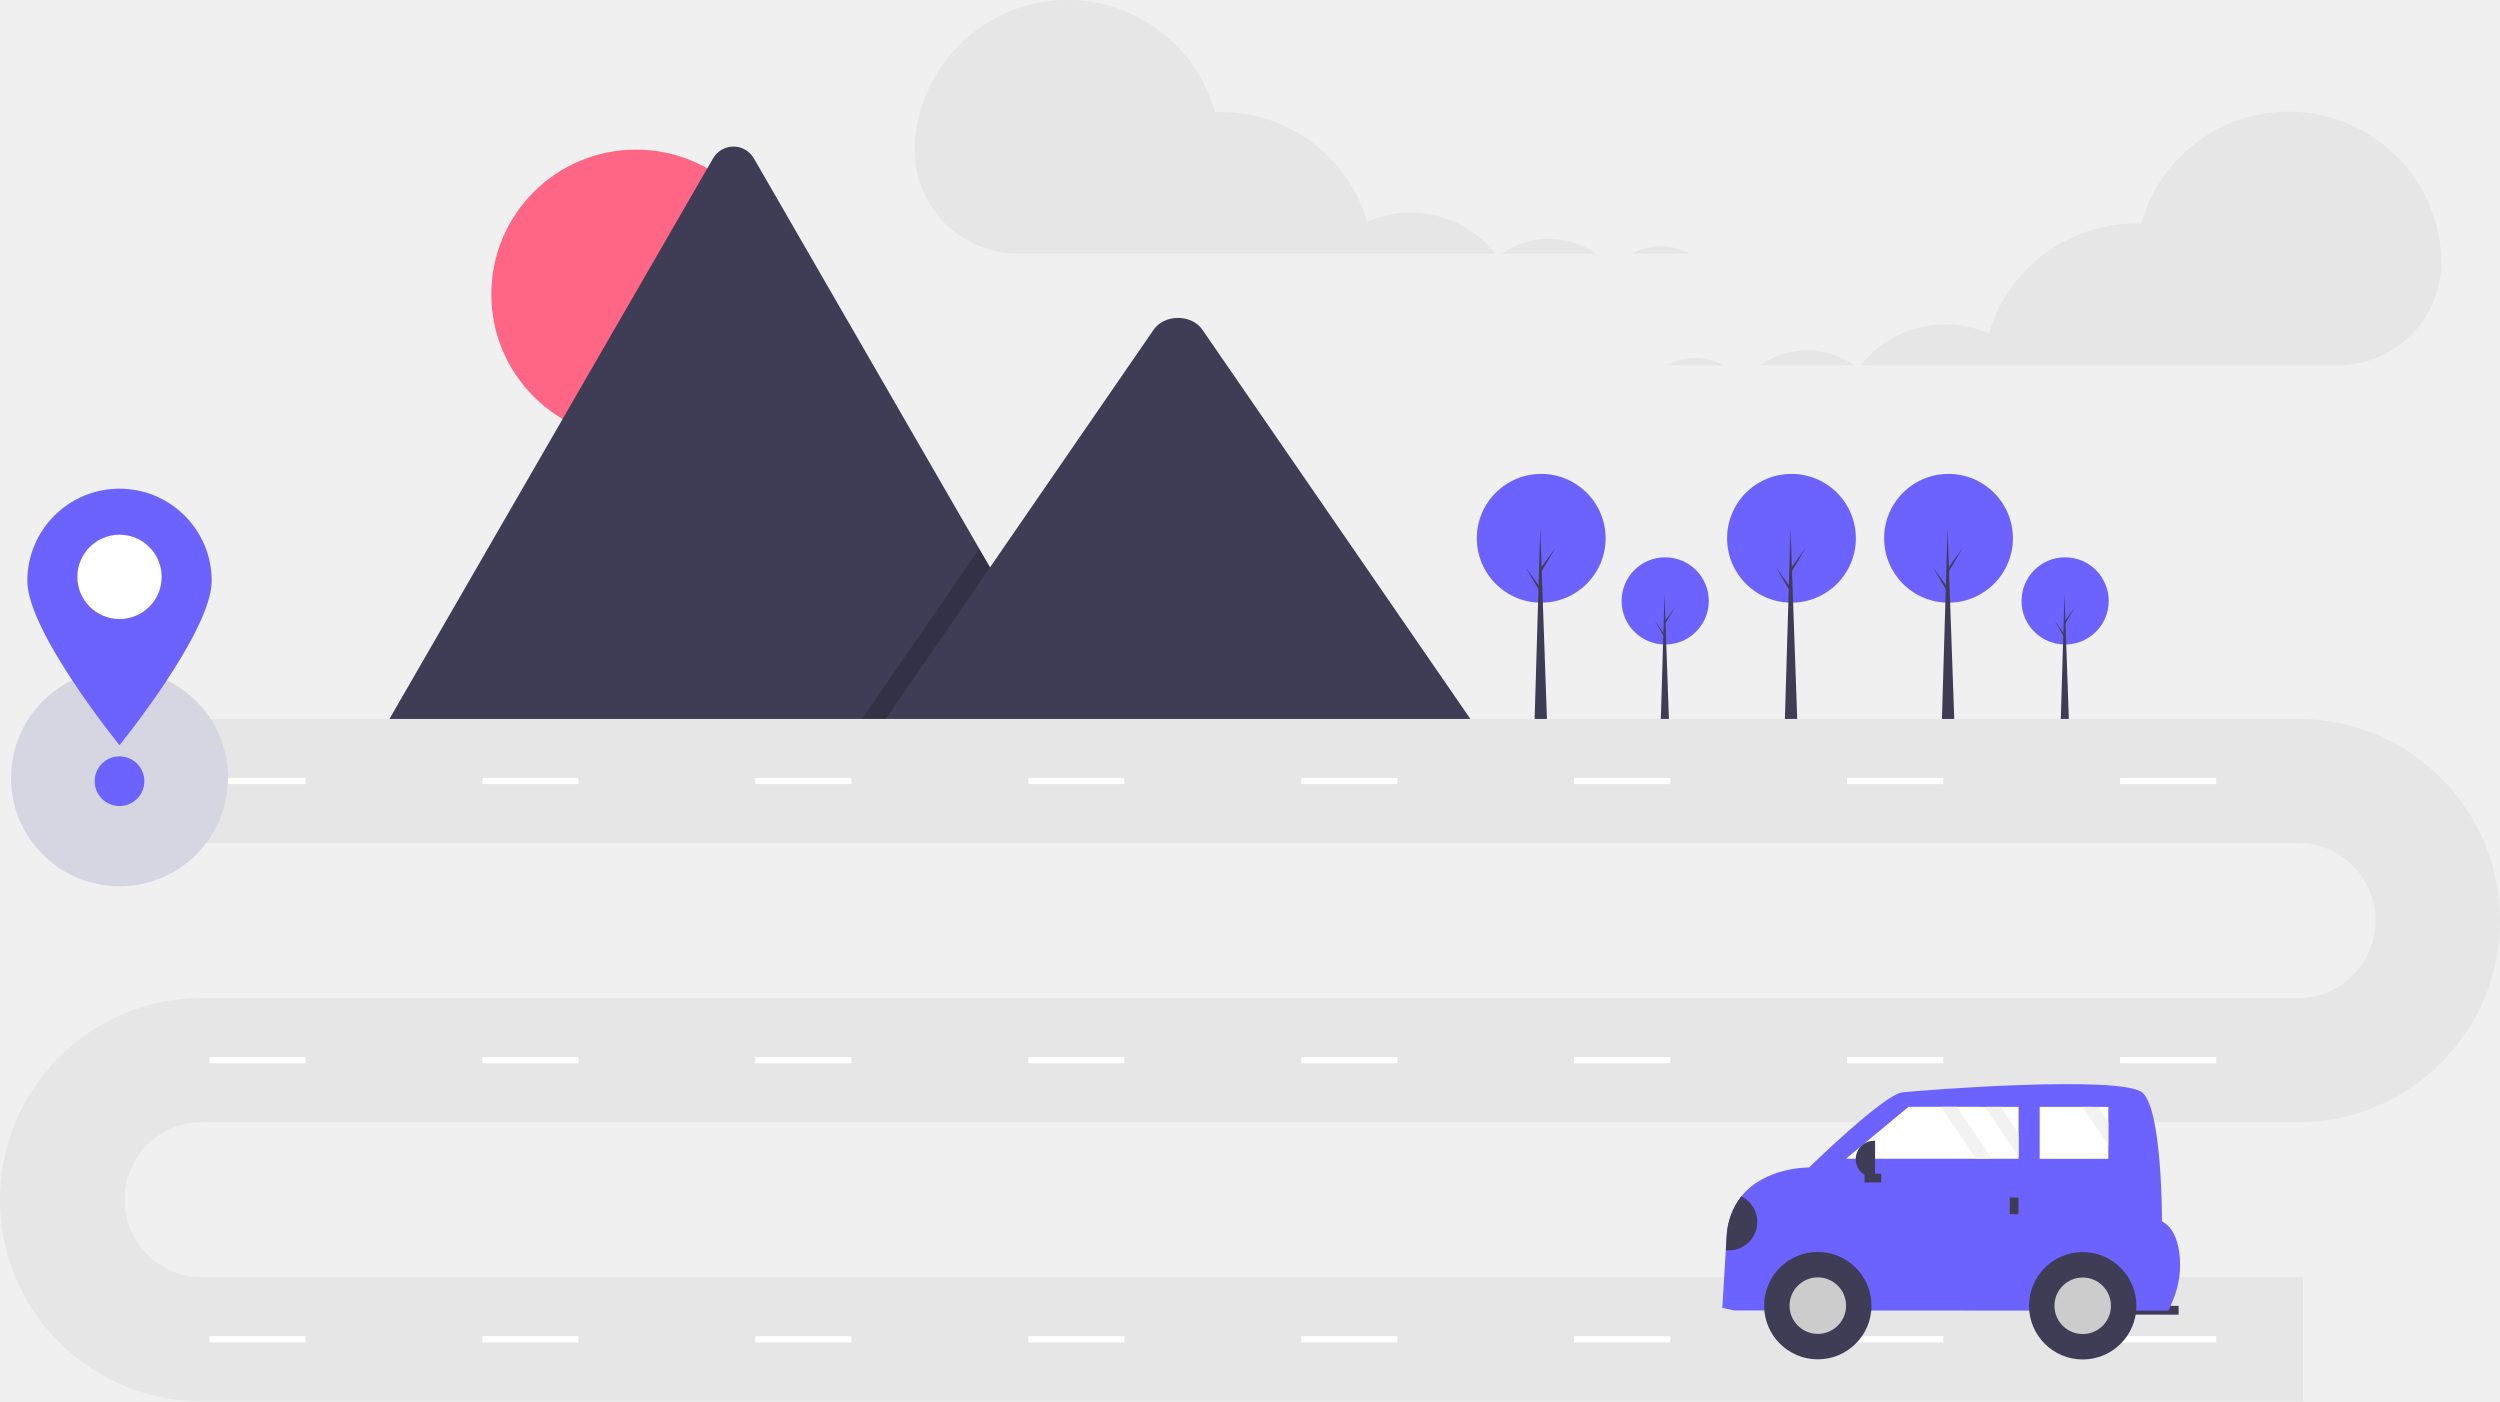
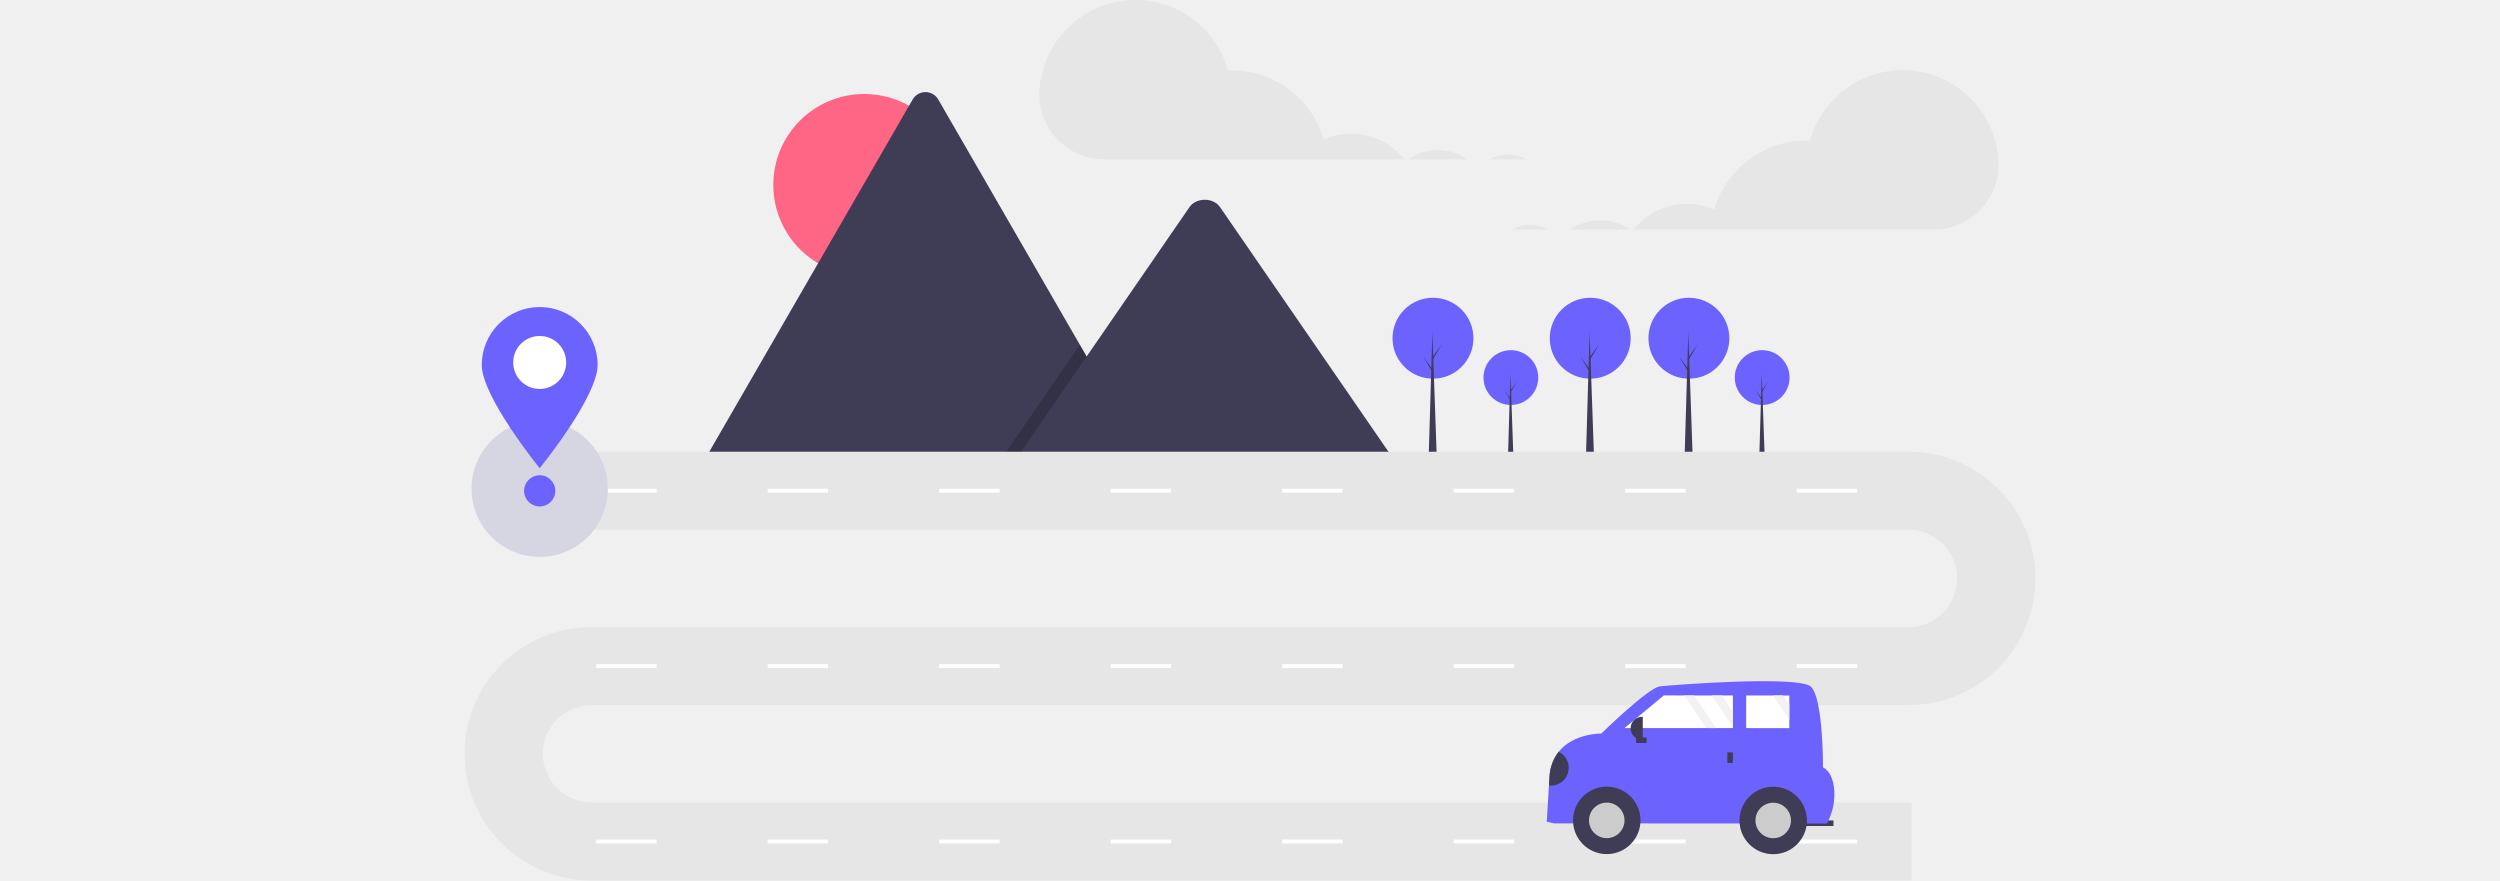
- <svg xmlns="http://www.w3.org/2000/svg" width="960" height="538.104" viewBox="0 0 960 538.104" role="img" artist="Katerina Limpitsouni" source="https://undraw.co/">
+ <svg xmlns="http://www.w3.org/2000/svg" width="960" height="338.104" viewBox="0 0 960 538.104" role="img" artist="Katerina Limpitsouni" source="https://undraw.co/">
  <g transform="translate(-526.074 -294.181)">
    <circle cx="55.56" cy="55.56" r="55.56" transform="translate(714.75 351.632)" fill="#ff6584" />
    <path d="M572.031,483.547H299.468a5.554,5.554,0,0,1-1.019-.081l128.91-223.29a9.026,9.026,0,0,1,15.712,0l86.515,149.845,4.145,7.17Z" transform="translate(372.511 94.863)" fill="#3f3d56" />
    <path d="M399.618,266.027h-93.06l45.683-66.356,3.288-4.78,1.644-2.389,4.145,7.169Z" transform="translate(544.924 312.382)" opacity="0.2" />
    <path d="M707.42,477.864H471.675l45.683-66.356,3.287-4.78,59.529-86.474c3.9-5.667,13.291-6.02,17.88-1.069a10.763,10.763,0,0,1,.857,1.069Z" transform="translate(388.884 100.545)" fill="#3f3d56" />
    <circle cx="16.742" cy="16.742" r="16.742" transform="translate(1148.762 508.191)" fill="#6c63ff" />
    <path d="M595.234,261.466H591.8l1.563-52.95Z" transform="translate(571.884 313.896)" fill="#3f3d56" />
    <path d="M593.548,218.125l3.682-5.094-3.732,6.355-.4-.706Z" transform="translate(572.006 314.323)" fill="#3f3d56" />
    <path d="M593.459,222.824l-3.682-5.093,3.732,6.354.4-.706Z" transform="translate(571.692 314.767)" fill="#3f3d56" />
    <circle cx="16.742" cy="16.742" r="16.742" transform="translate(1302.341 508.191)" fill="#6c63ff" />
    <path d="M735.55,261.466h-3.429l1.564-52.95Z" transform="translate(585.146 313.896)" fill="#3f3d56" />
    <path d="M733.865,218.125l3.682-5.094-3.732,6.355-.4-.706Z" transform="translate(585.268 314.323)" fill="#3f3d56" />
    <path d="M733.776,222.824l-3.682-5.093,3.732,6.354.4-.706Z" transform="translate(584.954 314.767)" fill="#3f3d56" />
    <circle cx="24.727" cy="24.727" r="24.727" transform="translate(1189.277 476.156)" fill="#6c63ff" />
    <path d="M640.389,263.647h-5.064l2.308-78.2Z" transform="translate(575.997 311.715)" fill="#3f3d56" />
    <path d="M637.9,199.634l5.436-7.521-5.511,9.384-.6-1.043Z" transform="translate(576.177 312.346)" fill="#3f3d56" />
    <path d="M637.767,206.575l-5.436-7.522,5.511,9.383.6-1.042Z" transform="translate(575.714 313.002)" fill="#3f3d56" />
    <circle cx="24.727" cy="24.727" r="24.727" transform="translate(1249.578 476.156)" fill="#6c63ff" />
    <path d="M695.483,263.647h-5.064l2.308-78.2Z" transform="translate(581.204 311.715)" fill="#3f3d56" />
    <path d="M692.994,199.634l5.438-7.521-5.512,9.384-.6-1.043Z" transform="translate(581.385 312.346)" fill="#3f3d56" />
    <path d="M692.862,206.575l-5.438-7.522,5.512,9.383.6-1.042Z" transform="translate(580.922 313.002)" fill="#3f3d56" />
    <circle cx="24.727" cy="24.727" r="24.727" transform="translate(1093.172 476.156)" fill="#6c63ff" />
    <path d="M552.583,263.647h-5.064l2.31-78.2Z" transform="translate(567.698 311.715)" fill="#3f3d56" />
    <path d="M550.095,199.634l5.437-7.521L550.02,201.5l-.6-1.043Z" transform="translate(567.879 312.346)" fill="#3f3d56" />
    <path d="M549.963,206.575l-5.437-7.522,5.512,9.383.6-1.042Z" transform="translate(567.415 313.002)" fill="#3f3d56" />
    <path d="M1050.441,718.443H243.494a77.419,77.419,0,0,1,0-154.839h805.161a29.777,29.777,0,0,0,0-59.553H216.695V456.408h831.96a77.419,77.419,0,0,1,0,154.839H243.494a29.777,29.777,0,0,0,0,59.553h806.948Z" transform="translate(360 113.842)" fill="#e6e6e6" />
    <rect width="36.923" height="2.382" transform="translate(606.471 592.881)" fill="#fff" />
    <rect width="36.923" height="2.382" transform="translate(711.285 592.881)" fill="#fff" />
    <rect width="36.923" height="2.382" transform="translate(816.099 592.881)" fill="#fff" />
    <rect width="36.923" height="2.382" transform="translate(920.913 592.881)" fill="#fff" />
    <rect width="36.923" height="2.382" transform="translate(1025.727 592.881)" fill="#fff" />
    <rect width="36.923" height="2.382" transform="translate(1130.541 592.881)" fill="#fff" />
    <rect width="36.923" height="2.382" transform="translate(1235.355 592.881)" fill="#fff" />
    <rect width="36.923" height="2.382" transform="translate(1340.168 592.881)" fill="#fff" />
    <rect width="36.923" height="2.382" transform="translate(606.471 700.076)" fill="#fff" />
    <rect width="36.923" height="2.382" transform="translate(711.285 700.076)" fill="#fff" />
    <rect width="36.923" height="2.382" transform="translate(816.099 700.076)" fill="#fff" />
    <rect width="36.923" height="2.382" transform="translate(920.913 700.076)" fill="#fff" />
    <rect width="36.923" height="2.382" transform="translate(1025.727 700.076)" fill="#fff" />
    <rect width="36.923" height="2.382" transform="translate(1130.541 700.076)" fill="#fff" />
    <rect width="36.923" height="2.382" transform="translate(1235.355 700.076)" fill="#fff" />
    <rect width="36.923" height="2.382" transform="translate(1340.168 700.076)" fill="#fff" />
    <rect width="36.923" height="2.382" transform="translate(606.471 807.273)" fill="#fff" />
    <rect width="36.923" height="2.382" transform="translate(711.285 807.273)" fill="#fff" />
    <rect width="36.923" height="2.382" transform="translate(816.099 807.273)" fill="#fff" />
    <rect width="36.923" height="2.382" transform="translate(920.913 807.273)" fill="#fff" />
    <rect width="36.923" height="2.382" transform="translate(1025.727 807.273)" fill="#fff" />
    <rect width="36.923" height="2.382" transform="translate(1130.541 807.273)" fill="#fff" />
    <rect width="36.923" height="2.382" transform="translate(1235.355 807.273)" fill="#fff" />
    <rect width="36.923" height="2.382" transform="translate(1340.168 807.273)" fill="#fff" />
    <path d="M732.581,299.418a31.732,31.732,0,0,0-6.616-6.243h13.817a23.11,23.11,0,0,0-7.2,6.243Z" transform="translate(412.918 98.414)" fill="none" />
    <path d="M690.743,293.176h2.382c-.512.359-1.025.717-1.514,1.106C691.332,293.9,691.034,293.543,690.743,293.176Z" transform="translate(409.589 98.415)" fill="none" />
    <path d="M749.647,290.559a22.8,22.8,0,0,1,11.087,2.865H738.589A22.7,22.7,0,0,1,749.647,290.559Z" transform="translate(414.111 98.167)" fill="#e6e6e6" />
    <path d="M710.992,287.941a31.327,31.327,0,0,1,18.1,5.73H692.919A31.32,31.32,0,0,1,710.992,287.941Z" transform="translate(409.794 97.92)" fill="#e6e6e6" />
    <path d="M487.042,259.593a58.727,58.727,0,0,1,115.224-12.382c.712-.026,1.422-.054,2.14-.054a58.738,58.738,0,0,1,56.345,42.17A41.5,41.5,0,0,1,710,301.587H526.811A39.723,39.723,0,0,1,487,260.459Q487.018,260.026,487.042,259.593Z" transform="translate(390.33 90.003)" fill="#e6e6e6" />
    <path d="M778.209,338.594a31.735,31.735,0,0,1,6.616-6.243H771.008a23.109,23.109,0,0,1,7.2,6.243Z" transform="translate(417.175 102.117)" fill="none" />
    <path d="M819.06,332.352h-2.382c.512.36,1.025.717,1.514,1.106C818.47,333.08,818.768,332.719,819.06,332.352Z" transform="translate(421.491 102.117)" fill="none" />
    <path d="M761.862,329.734a22.8,22.8,0,0,0-11.087,2.865h22.145a22.7,22.7,0,0,0-11.058-2.865Z" transform="translate(415.263 101.87)" fill="#e6e6e6" />
    <path d="M801.729,327.117a31.328,31.328,0,0,0-18.1,5.73H819.8A31.321,31.321,0,0,0,801.729,327.117Z" transform="translate(418.368 101.622)" fill="#e6e6e6" />
    <path d="M1041.814,298.768A58.727,58.727,0,0,0,926.59,286.387c-.712-.026-1.422-.054-2.14-.054a58.738,58.738,0,0,0-56.345,42.17,41.5,41.5,0,0,0-49.251,12.26h183.191a39.724,39.724,0,0,0,39.811-41.129Q1041.838,299.2,1041.814,298.768Z" transform="translate(421.697 93.706)" fill="#e6e6e6" />
    <rect width="21.291" height="3.38" transform="matrix(-1, -0.001, 0.001, -1, 1362.667, 799.007)" fill="#3f3d56" />
    <path d="M770.331,670.423l4.393,1.016,166.95.089,1.5-3.5a35.306,35.306,0,0,0,2.6-19.09c-.719-4.831-2.521-9.631-6.613-11.716,0,0,.169-42.375-7.409-49.345s-85.282-1.025-92.365-.165-35.736,28.823-35.736,28.823-16.857-.3-26.015,11.1a26.76,26.76,0,0,0-5.6,14.739l-.361,5.931Z" transform="translate(417.111 125.952)" fill="#6c63ff" />
    <circle cx="20.615" cy="20.615" r="20.615" transform="translate(1203.496 774.934)" fill="#3f3d56" />
    <circle cx="10.85" cy="10.85" r="10.85" transform="translate(1213.261 784.699)" fill="#ccc" />
    <circle cx="20.615" cy="20.615" r="20.615" transform="translate(1305.22 774.989)" fill="#3f3d56" />
    <circle cx="10.85" cy="10.85" r="10.85" transform="translate(1314.985 784.754)" fill="#ccc" />
    <path d="M656.92,408.232l49.869.021h6.088l10.278.008v-.75l.008-9.038.008-10.148h-6.839l-6.088-.007-10.783-.008h-6.088l-12.449-.008Z" transform="translate(578.038 330.888)" fill="#fff" />
    <path d="M724.849,408.266l26.356.014.007-5.172V394.07l.008-5.727H747.36l-6.088-.008-16.415-.007Z" transform="translate(584.459 330.891)" fill="#fff" />
    <rect width="3.38" height="6.421" transform="matrix(-1, -0.001, 0.001, -1, 1301.181, 760.448)" fill="#3f3d56" />
    <rect width="3.38" height="6.421" transform="matrix(-0.001, 1, -1, -0.001, 1248.475, 744.872)" fill="#3f3d56" />
    <path d="M0,0H.372A7.063,7.063,0,0,1,7.435,7.063h0A7.063,7.063,0,0,1,.372,14.126H0Z" transform="matrix(-1, -0.001, 0.001, -1, 1246.101, 746.359)" fill="#3f3d56" />
    <path d="M771.559,644.582a10.917,10.917,0,0,0,5.959-20.67,26.76,26.76,0,0,0-5.6,14.739Z" transform="translate(417.227 129.674)" fill="#3f3d56" />
    <path d="M705.639,388.316l12.911,19.193.008-9.038-6.831-10.148Z" transform="translate(582.643 330.89)" fill="#f2f2f2" />
    <path d="M739.854,388.335l9.939,14.773v-9.038l-3.852-5.727Z" transform="translate(585.877 330.891)" fill="#f2f2f2" />
    <path d="M690.225,388.309l13.417,19.943h6.088l-13.417-19.943Z" transform="translate(581.186 330.889)" fill="#f2f2f2" />
    <circle cx="41.655" cy="41.655" r="41.655" transform="translate(530.312 551.226)" fill="#d6d6e3" />
    <g transform="translate(536.564 481.833)">
      <path d="M839.706,185.4c0,19.552-35.4,63.108-35.4,63.108s-35.4-43.556-35.4-63.108a35.4,35.4,0,0,1,70.8,0Z" transform="translate(-768.9 -150)" fill="#6c63ff" />
      <path d="M834.954,197.169a16.184,16.184,0,1,1-16.184-16.184A16.184,16.184,0,0,1,834.954,197.169Z" transform="translate(-783.366 -163.305)" fill="#fff" style="isolation:isolate" />
      <ellipse cx="9.543" cy="9.543" rx="9.543" ry="9.543" transform="translate(25.859 102.787)" fill="#6c63ff" />
    </g>
  </g>
</svg>
